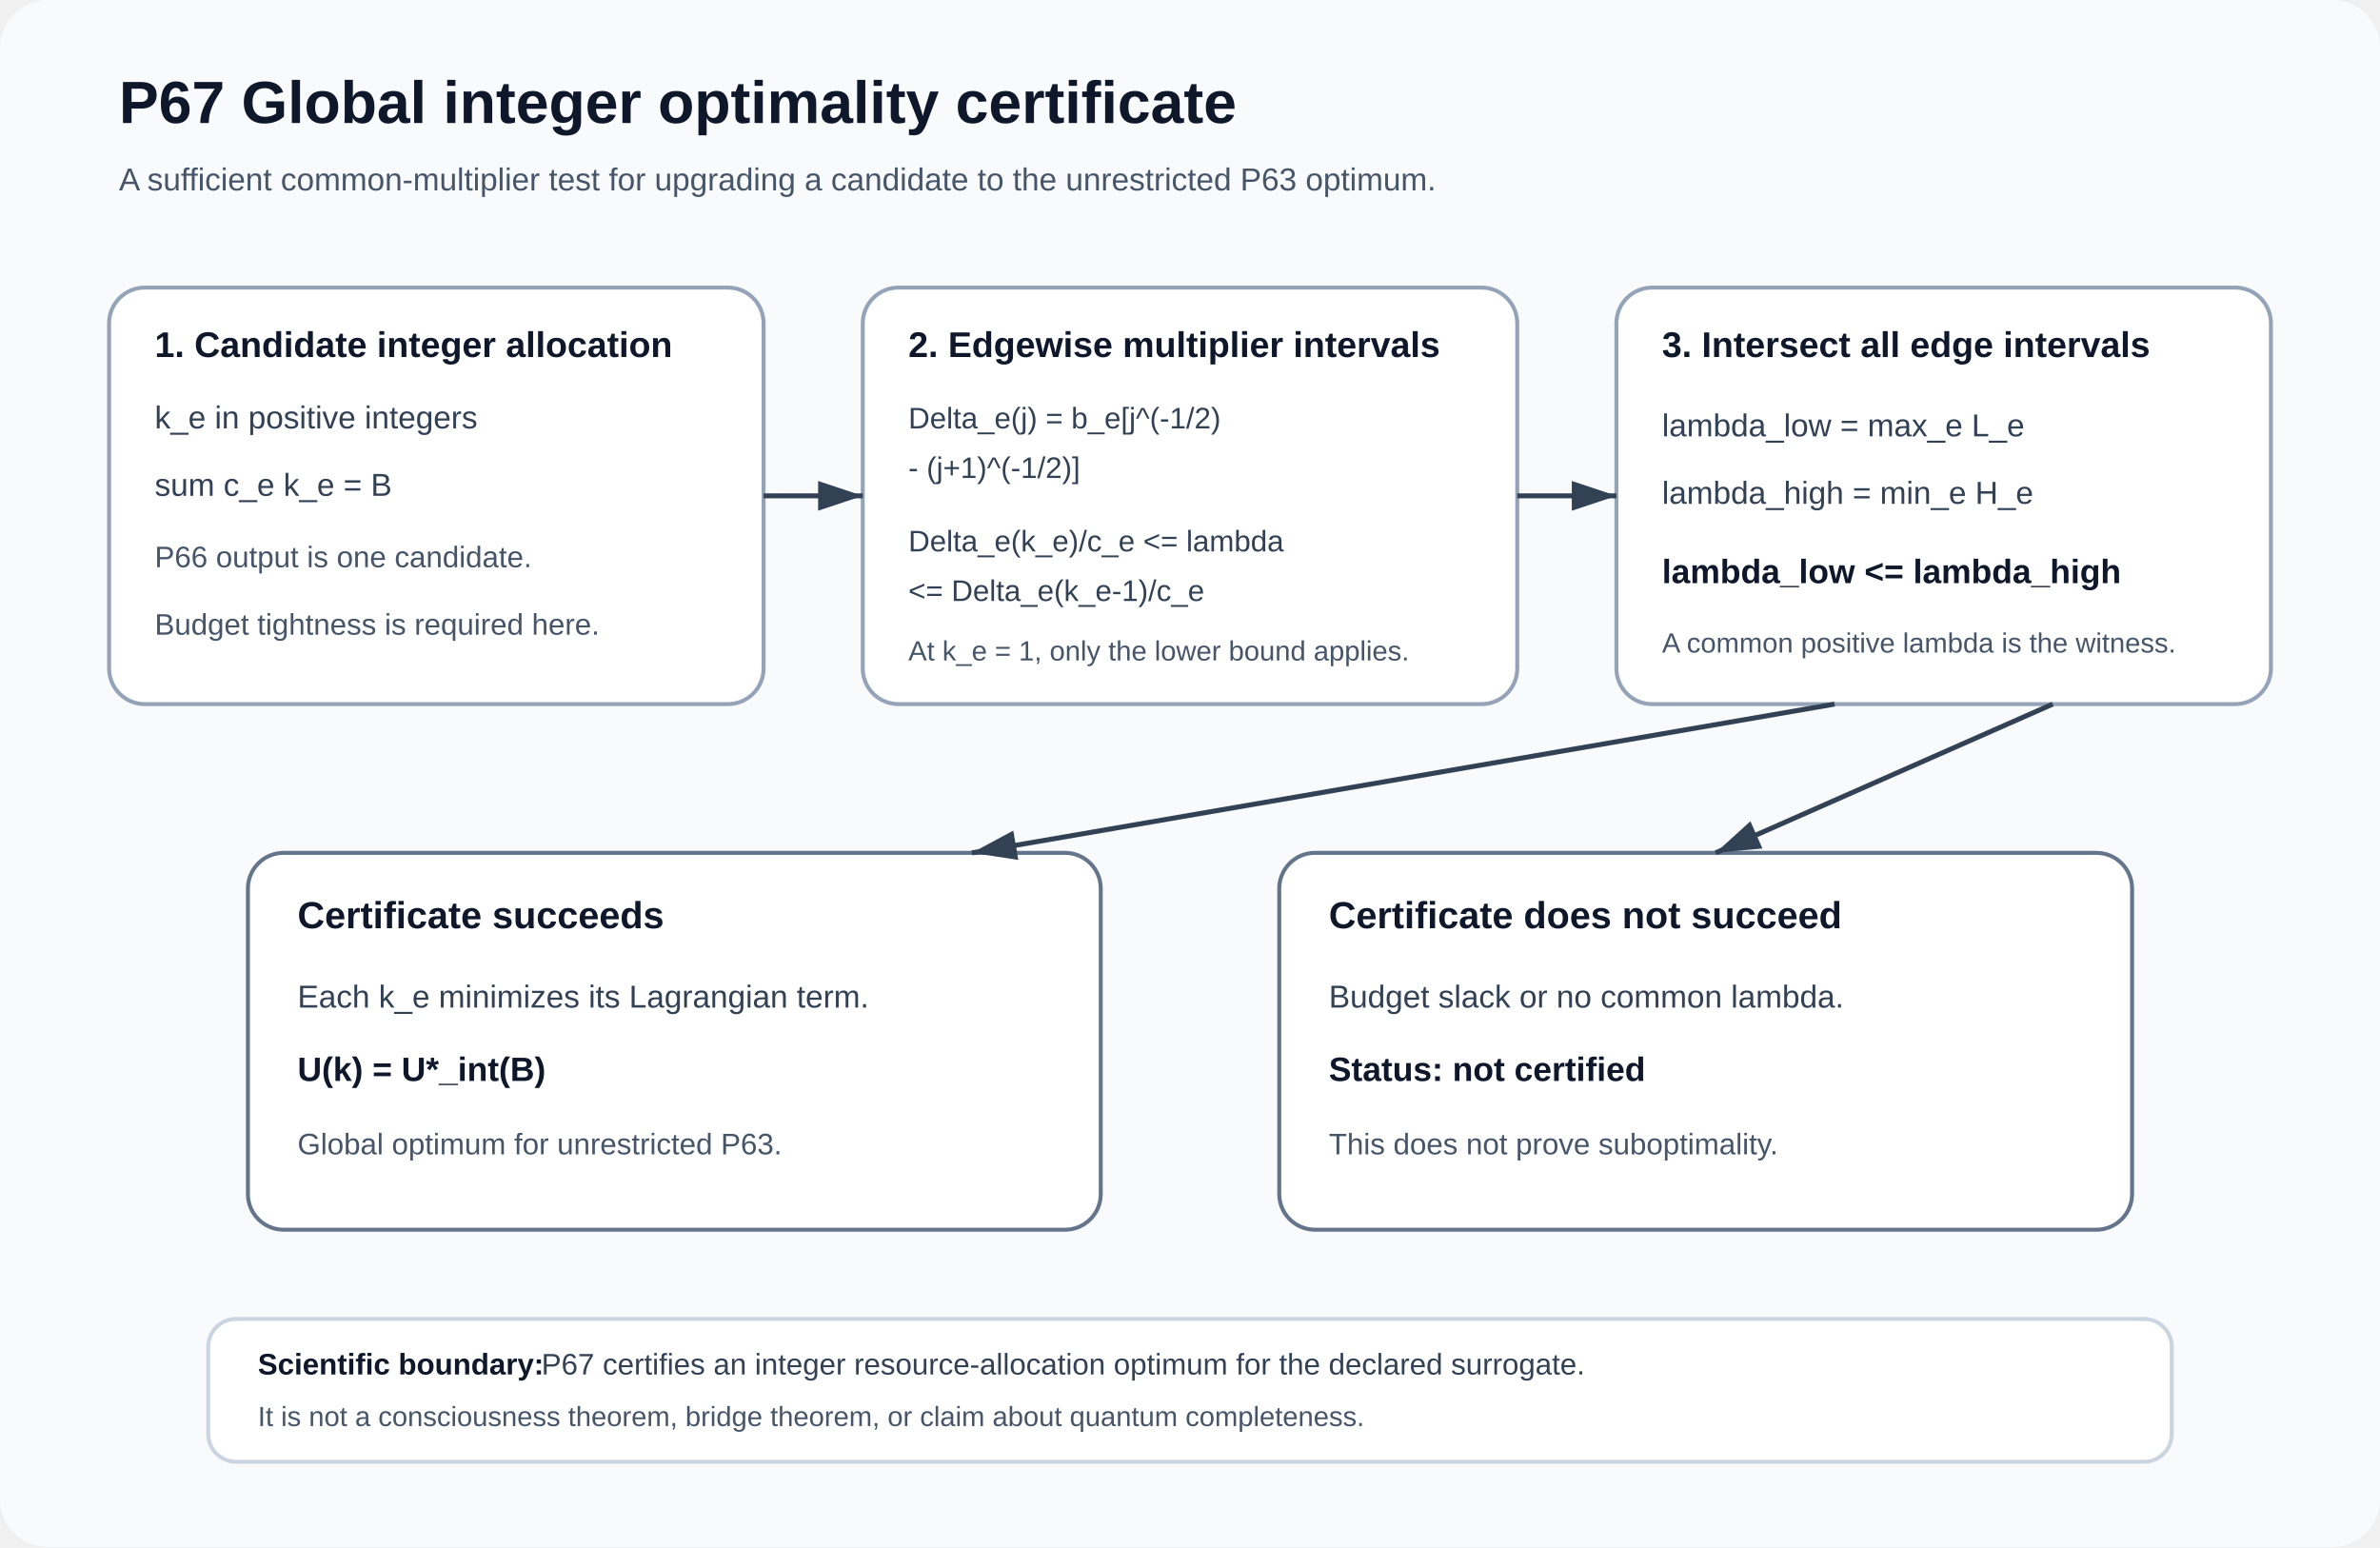
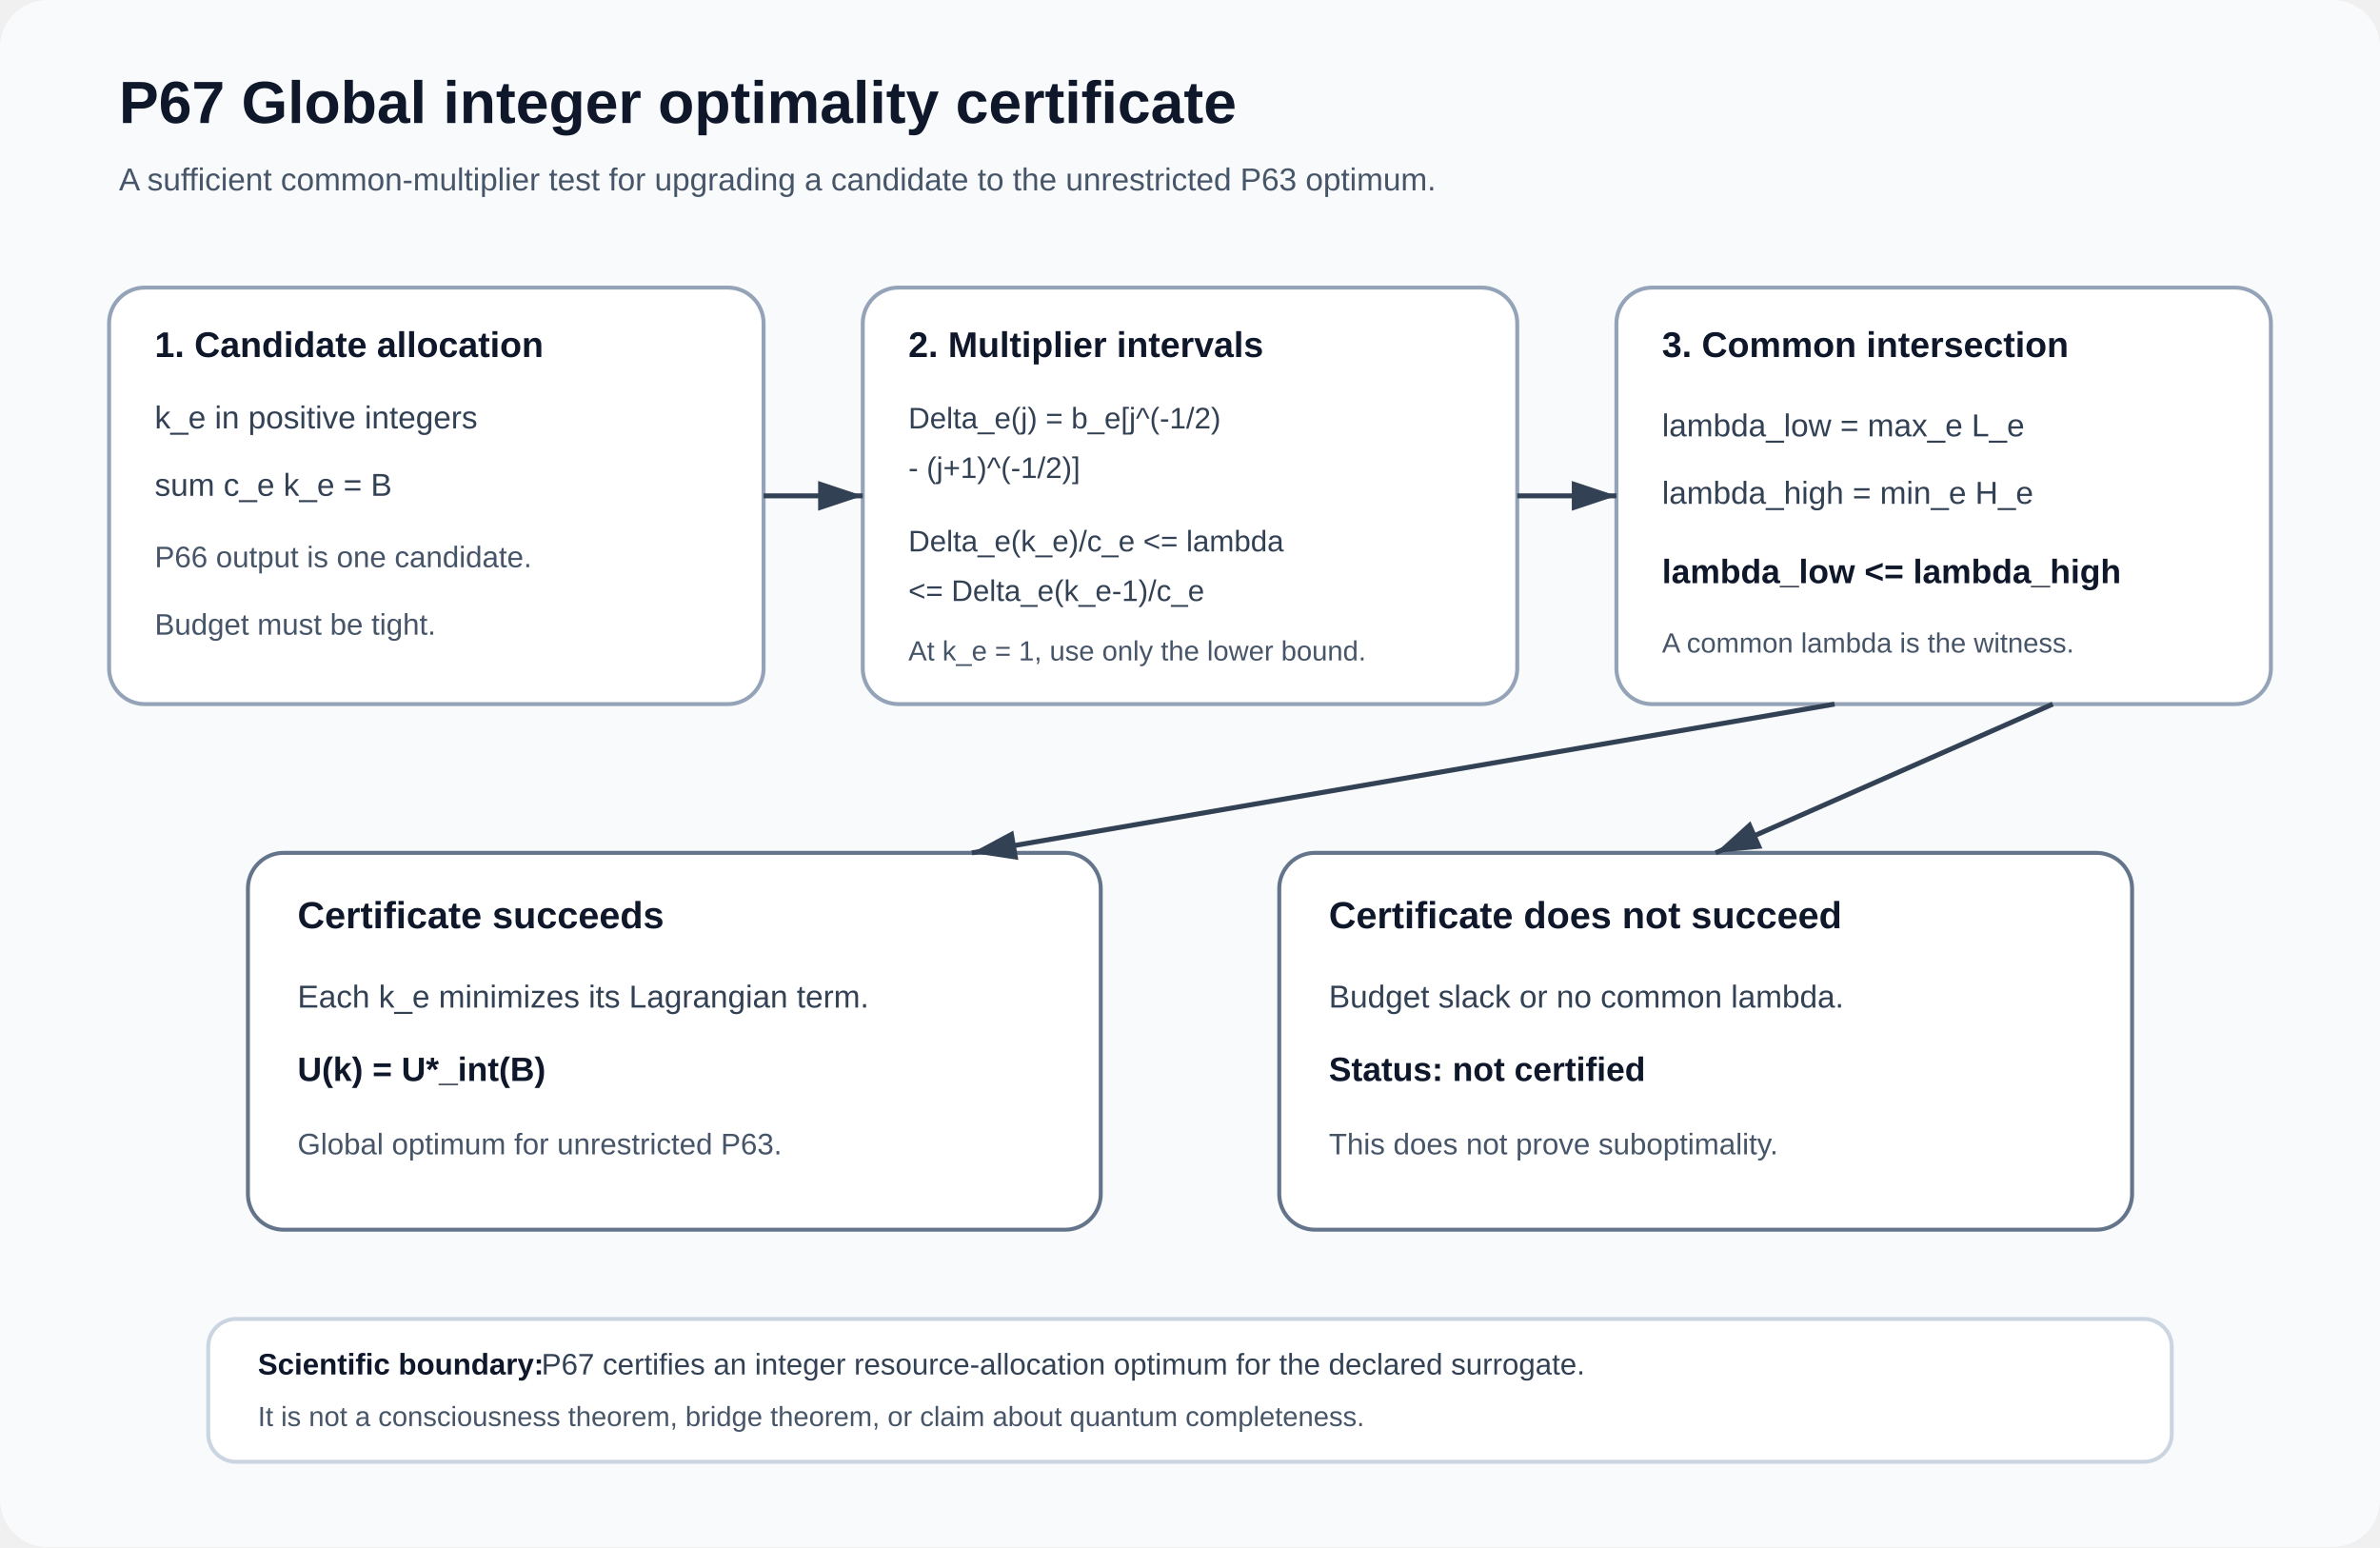
<svg xmlns="http://www.w3.org/2000/svg" width="1200" height="780" viewBox="0 0 1200 780" role="img" aria-labelledby="title desc">
  <defs>
    <marker id="arrow" markerWidth="10" markerHeight="10" refX="9" refY="3" orient="auto" markerUnits="strokeWidth">
      <path d="M0,0 L0,6 L9,3 z" fill="#334155" />
    </marker>
  </defs>
  <rect x="0" y="0" width="1200" height="780" rx="24" fill="#f8fafc" />
  <text x="60" y="62" font-family="Arial, sans-serif" font-size="30" font-weight="700" fill="#0f172a">P67  Global integer optimality certificate</text>
  <text x="60" y="96" font-family="Arial, sans-serif" font-size="16" fill="#475569">A sufficient common-multiplier test for upgrading a candidate to the unrestricted P63 optimum.</text>
  <g id="block-candidate" data-x="55" data-y="145" data-w="330" data-h="210">
    <rect x="55" y="145" width="330" height="210" rx="18" fill="#ffffff" stroke="#94a3b8" stroke-width="2" />
-     <text x="78" y="180" font-family="Arial, sans-serif" font-size="18" font-weight="700" fill="#0f172a">1. Candidate integer allocation</text>
+     <text x="78" y="180" font-family="Arial, sans-serif" font-size="18" font-weight="700" fill="#0f172a">1. Candidate allocation</text>
    <text x="78" y="216" font-family="Arial, sans-serif" font-size="16" fill="#334155">k_e in positive integers</text>
    <text x="78" y="250" font-family="Arial, sans-serif" font-size="16" fill="#334155">sum c_e k_e = B</text>
    <text x="78" y="286" font-family="Arial, sans-serif" font-size="15" fill="#475569">P66 output is one candidate.</text>
-     <text x="78" y="320" font-family="Arial, sans-serif" font-size="15" fill="#475569">Budget tightness is required here.</text>
+     <text x="78" y="320" font-family="Arial, sans-serif" font-size="15" fill="#475569">Budget must be tight.</text>
  </g>
  <g id="block-intervals" data-x="435" data-y="145" data-w="330" data-h="210">
    <rect x="435" y="145" width="330" height="210" rx="18" fill="#ffffff" stroke="#94a3b8" stroke-width="2" />
-     <text x="458" y="180" font-family="Arial, sans-serif" font-size="18" font-weight="700" fill="#0f172a">2. Edgewise multiplier intervals</text>
+     <text x="458" y="180" font-family="Arial, sans-serif" font-size="18" font-weight="700" fill="#0f172a">2. Multiplier intervals</text>
    <text x="458" y="216" font-family="Arial, sans-serif" font-size="15" fill="#334155">Delta_e(j) = b_e[j^(-1/2)</text>
    <text x="458" y="241" font-family="Arial, sans-serif" font-size="15" fill="#334155">- (j+1)^(-1/2)]</text>
    <text x="458" y="278" font-family="Arial, sans-serif" font-size="15" fill="#334155">Delta_e(k_e)/c_e &lt;= lambda</text>
    <text x="458" y="303" font-family="Arial, sans-serif" font-size="15" fill="#334155">&lt;= Delta_e(k_e-1)/c_e</text>
-     <text x="458" y="333" font-family="Arial, sans-serif" font-size="14" fill="#475569">At k_e = 1, only the lower bound applies.</text>
+     <text x="458" y="333" font-family="Arial, sans-serif" font-size="14" fill="#475569">At k_e = 1, use only the lower bound.</text>
  </g>
  <g id="block-intersection" data-x="815" data-y="145" data-w="330" data-h="210">
    <rect x="815" y="145" width="330" height="210" rx="18" fill="#ffffff" stroke="#94a3b8" stroke-width="2" />
-     <text x="838" y="180" font-family="Arial, sans-serif" font-size="18" font-weight="700" fill="#0f172a">3. Intersect all edge intervals</text>
+     <text x="838" y="180" font-family="Arial, sans-serif" font-size="18" font-weight="700" fill="#0f172a">3. Common intersection</text>
    <text x="838" y="220" font-family="Arial, sans-serif" font-size="16" fill="#334155">lambda_low = max_e L_e</text>
    <text x="838" y="254" font-family="Arial, sans-serif" font-size="16" fill="#334155">lambda_high = min_e H_e</text>
    <text x="838" y="294" font-family="Arial, sans-serif" font-size="17" font-weight="700" fill="#0f172a">lambda_low &lt;= lambda_high</text>
-     <text x="838" y="329" font-family="Arial, sans-serif" font-size="14" fill="#475569">A common positive lambda is the witness.</text>
+     <text x="838" y="329" font-family="Arial, sans-serif" font-size="14" fill="#475569">A common lambda is the witness.</text>
  </g>
  <line id="arrow-1" x1="385" y1="250" x2="435" y2="250" stroke="#334155" stroke-width="2.5" marker-end="url(#arrow)" data-source="block-candidate" data-target="block-intervals" />
  <line id="arrow-2" x1="765" y1="250" x2="815" y2="250" stroke="#334155" stroke-width="2.5" marker-end="url(#arrow)" data-source="block-intervals" data-target="block-intersection" />
  <g id="block-certified" data-x="125" data-y="430" data-w="430" data-h="190">
    <rect x="125" y="430" width="430" height="190" rx="18" fill="#ffffff" stroke="#64748b" stroke-width="2" />
    <text x="150" y="468" font-family="Arial, sans-serif" font-size="19" font-weight="700" fill="#0f172a">Certificate succeeds</text>
    <text x="150" y="508" font-family="Arial, sans-serif" font-size="16" fill="#334155">Each k_e minimizes its Lagrangian term.</text>
    <text x="150" y="545" font-family="Arial, sans-serif" font-size="17" font-weight="700" fill="#0f172a">U(k) = U*_int(B)</text>
    <text x="150" y="582" font-family="Arial, sans-serif" font-size="15" fill="#475569">Global optimum for unrestricted P63.</text>
  </g>
  <g id="block-inconclusive" data-x="645" data-y="430" data-w="430" data-h="190">
    <rect x="645" y="430" width="430" height="190" rx="18" fill="#ffffff" stroke="#64748b" stroke-width="2" />
    <text x="670" y="468" font-family="Arial, sans-serif" font-size="19" font-weight="700" fill="#0f172a">Certificate does not succeed</text>
    <text x="670" y="508" font-family="Arial, sans-serif" font-size="16" fill="#334155">Budget slack or no common lambda.</text>
    <text x="670" y="545" font-family="Arial, sans-serif" font-size="17" font-weight="700" fill="#0f172a">Status: not certified</text>
    <text x="670" y="582" font-family="Arial, sans-serif" font-size="15" fill="#475569">This does not prove suboptimality.</text>
  </g>
  <line id="arrow-3" x1="925" y1="355" x2="490" y2="430" stroke="#334155" stroke-width="2.5" marker-end="url(#arrow)" data-source="block-intersection" data-target="block-certified" />
  <line id="arrow-4" x1="1035" y1="355" x2="865" y2="430" stroke="#334155" stroke-width="2.5" marker-end="url(#arrow)" data-source="block-intersection" data-target="block-inconclusive" />
  <g id="block-boundary" data-x="105" data-y="665" data-w="990" data-h="72">
    <rect x="105" y="665" width="990" height="72" rx="14" fill="#ffffff" stroke="#cbd5e1" stroke-width="2" />
    <text x="130" y="693" font-family="Arial, sans-serif" font-size="15" font-weight="700" fill="#0f172a">Scientific boundary:</text>
    <text x="273" y="693" font-family="Arial, sans-serif" font-size="15" fill="#334155">P67 certifies an integer resource-allocation optimum for the declared surrogate.</text>
    <text x="130" y="719" font-family="Arial, sans-serif" font-size="14" fill="#475569">It is not a consciousness theorem, bridge theorem, or claim about quantum completeness.</text>
  </g>
</svg>
